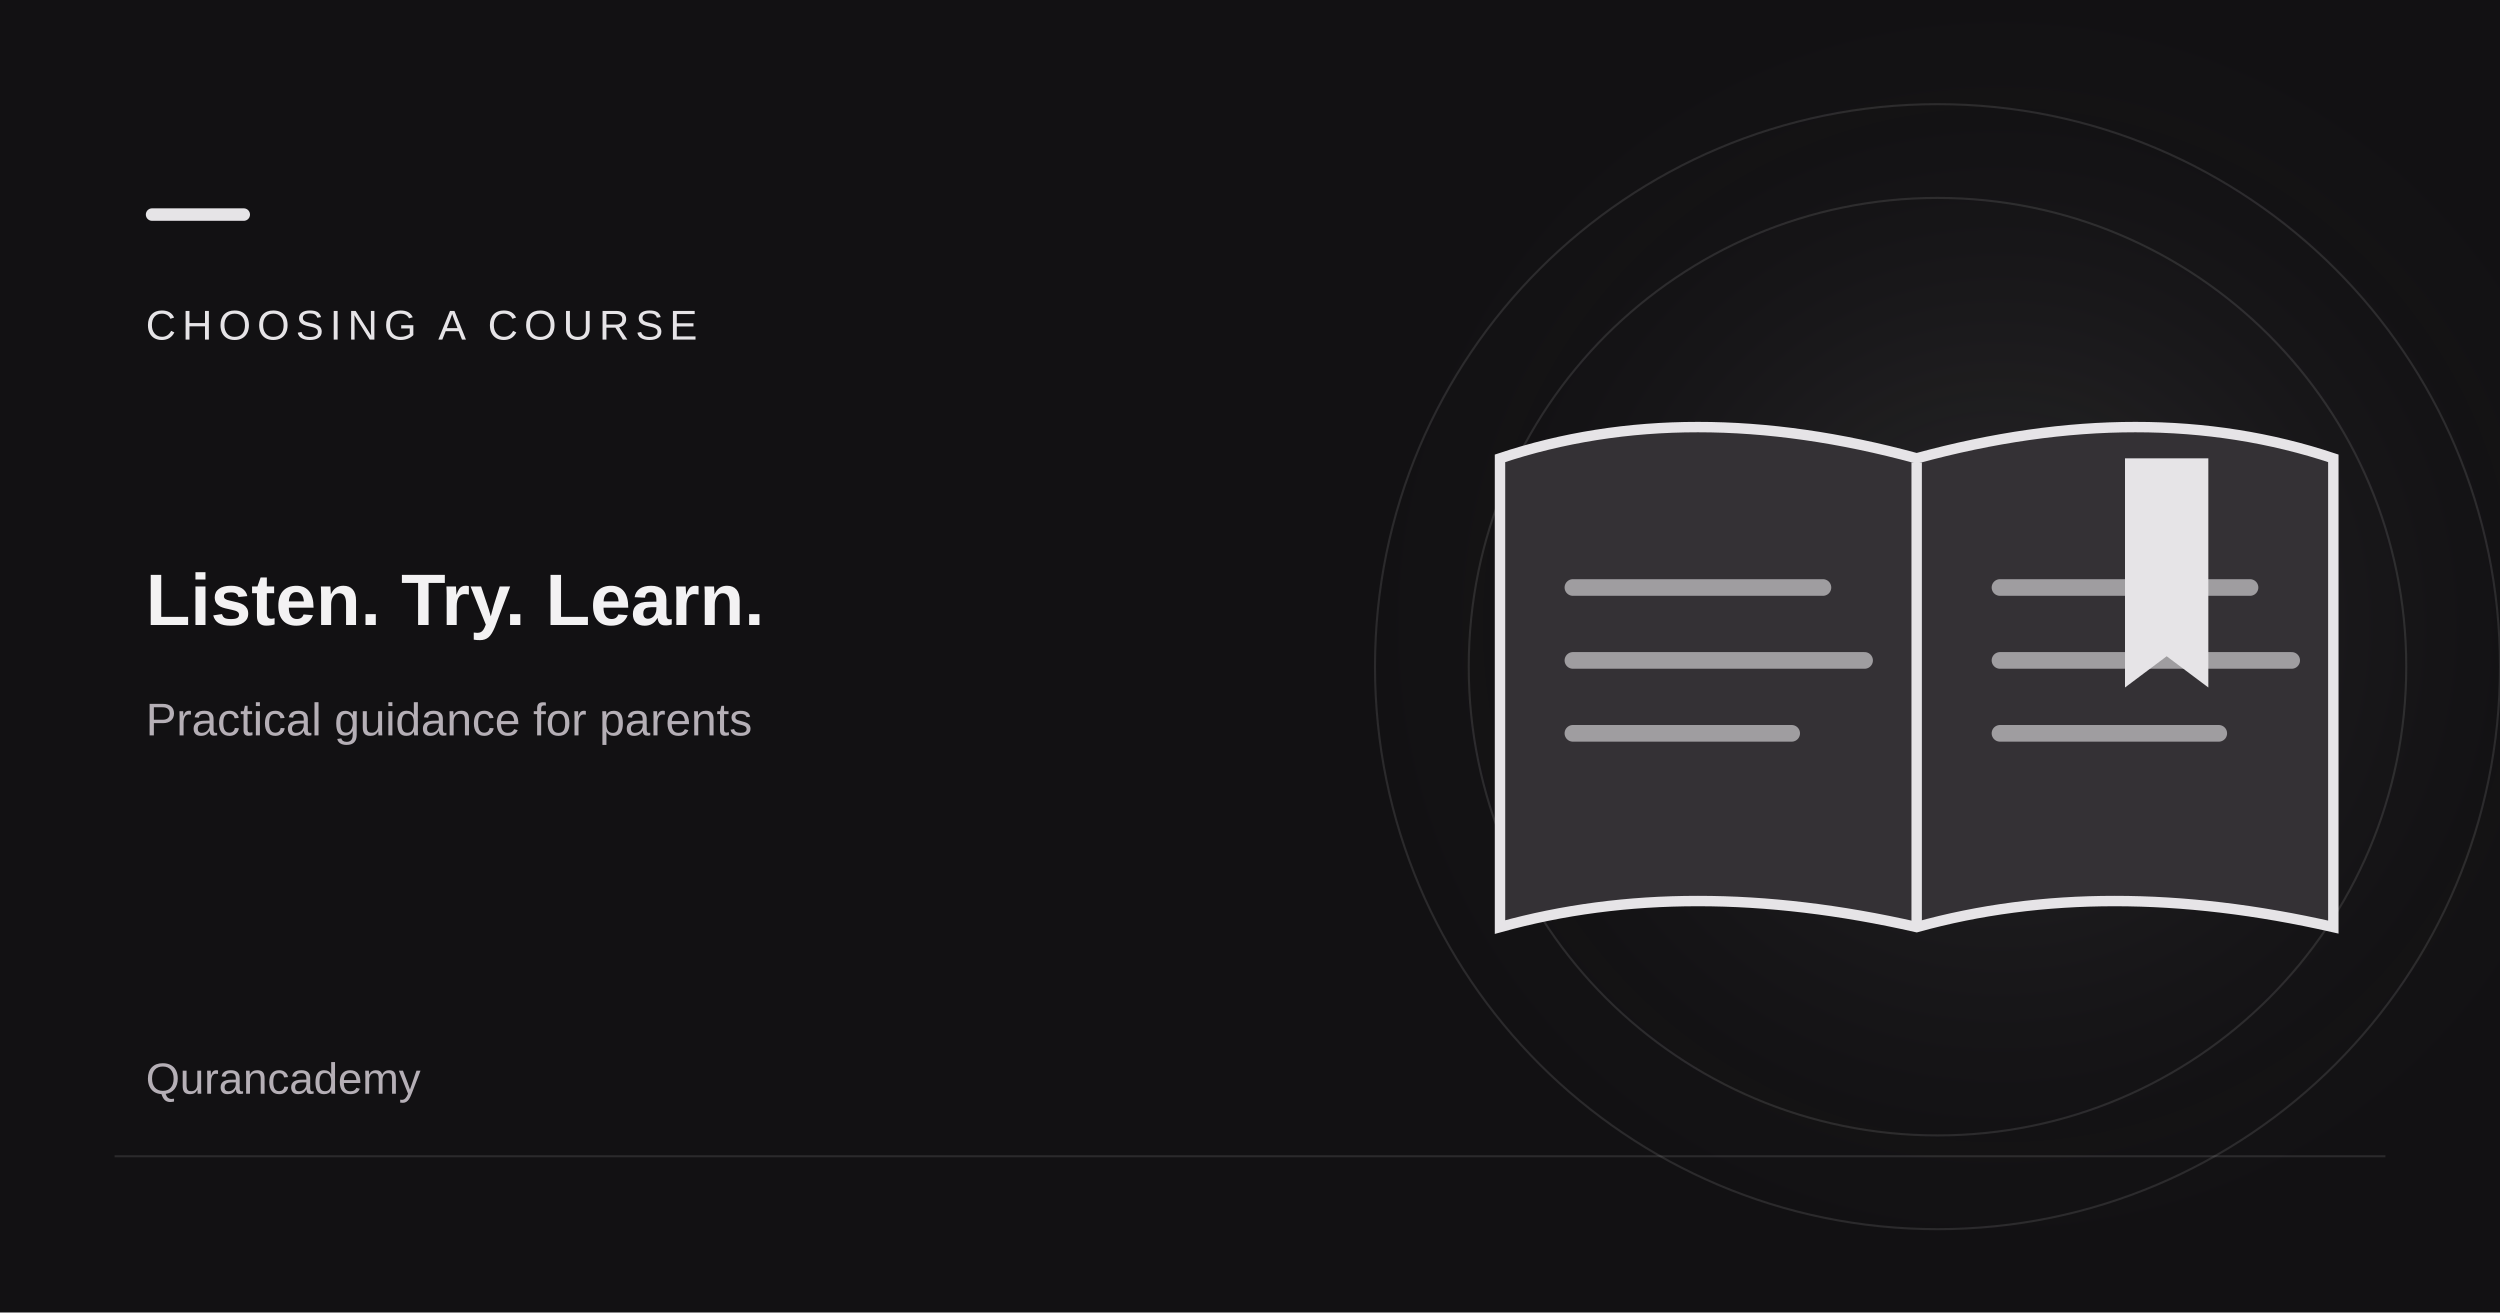
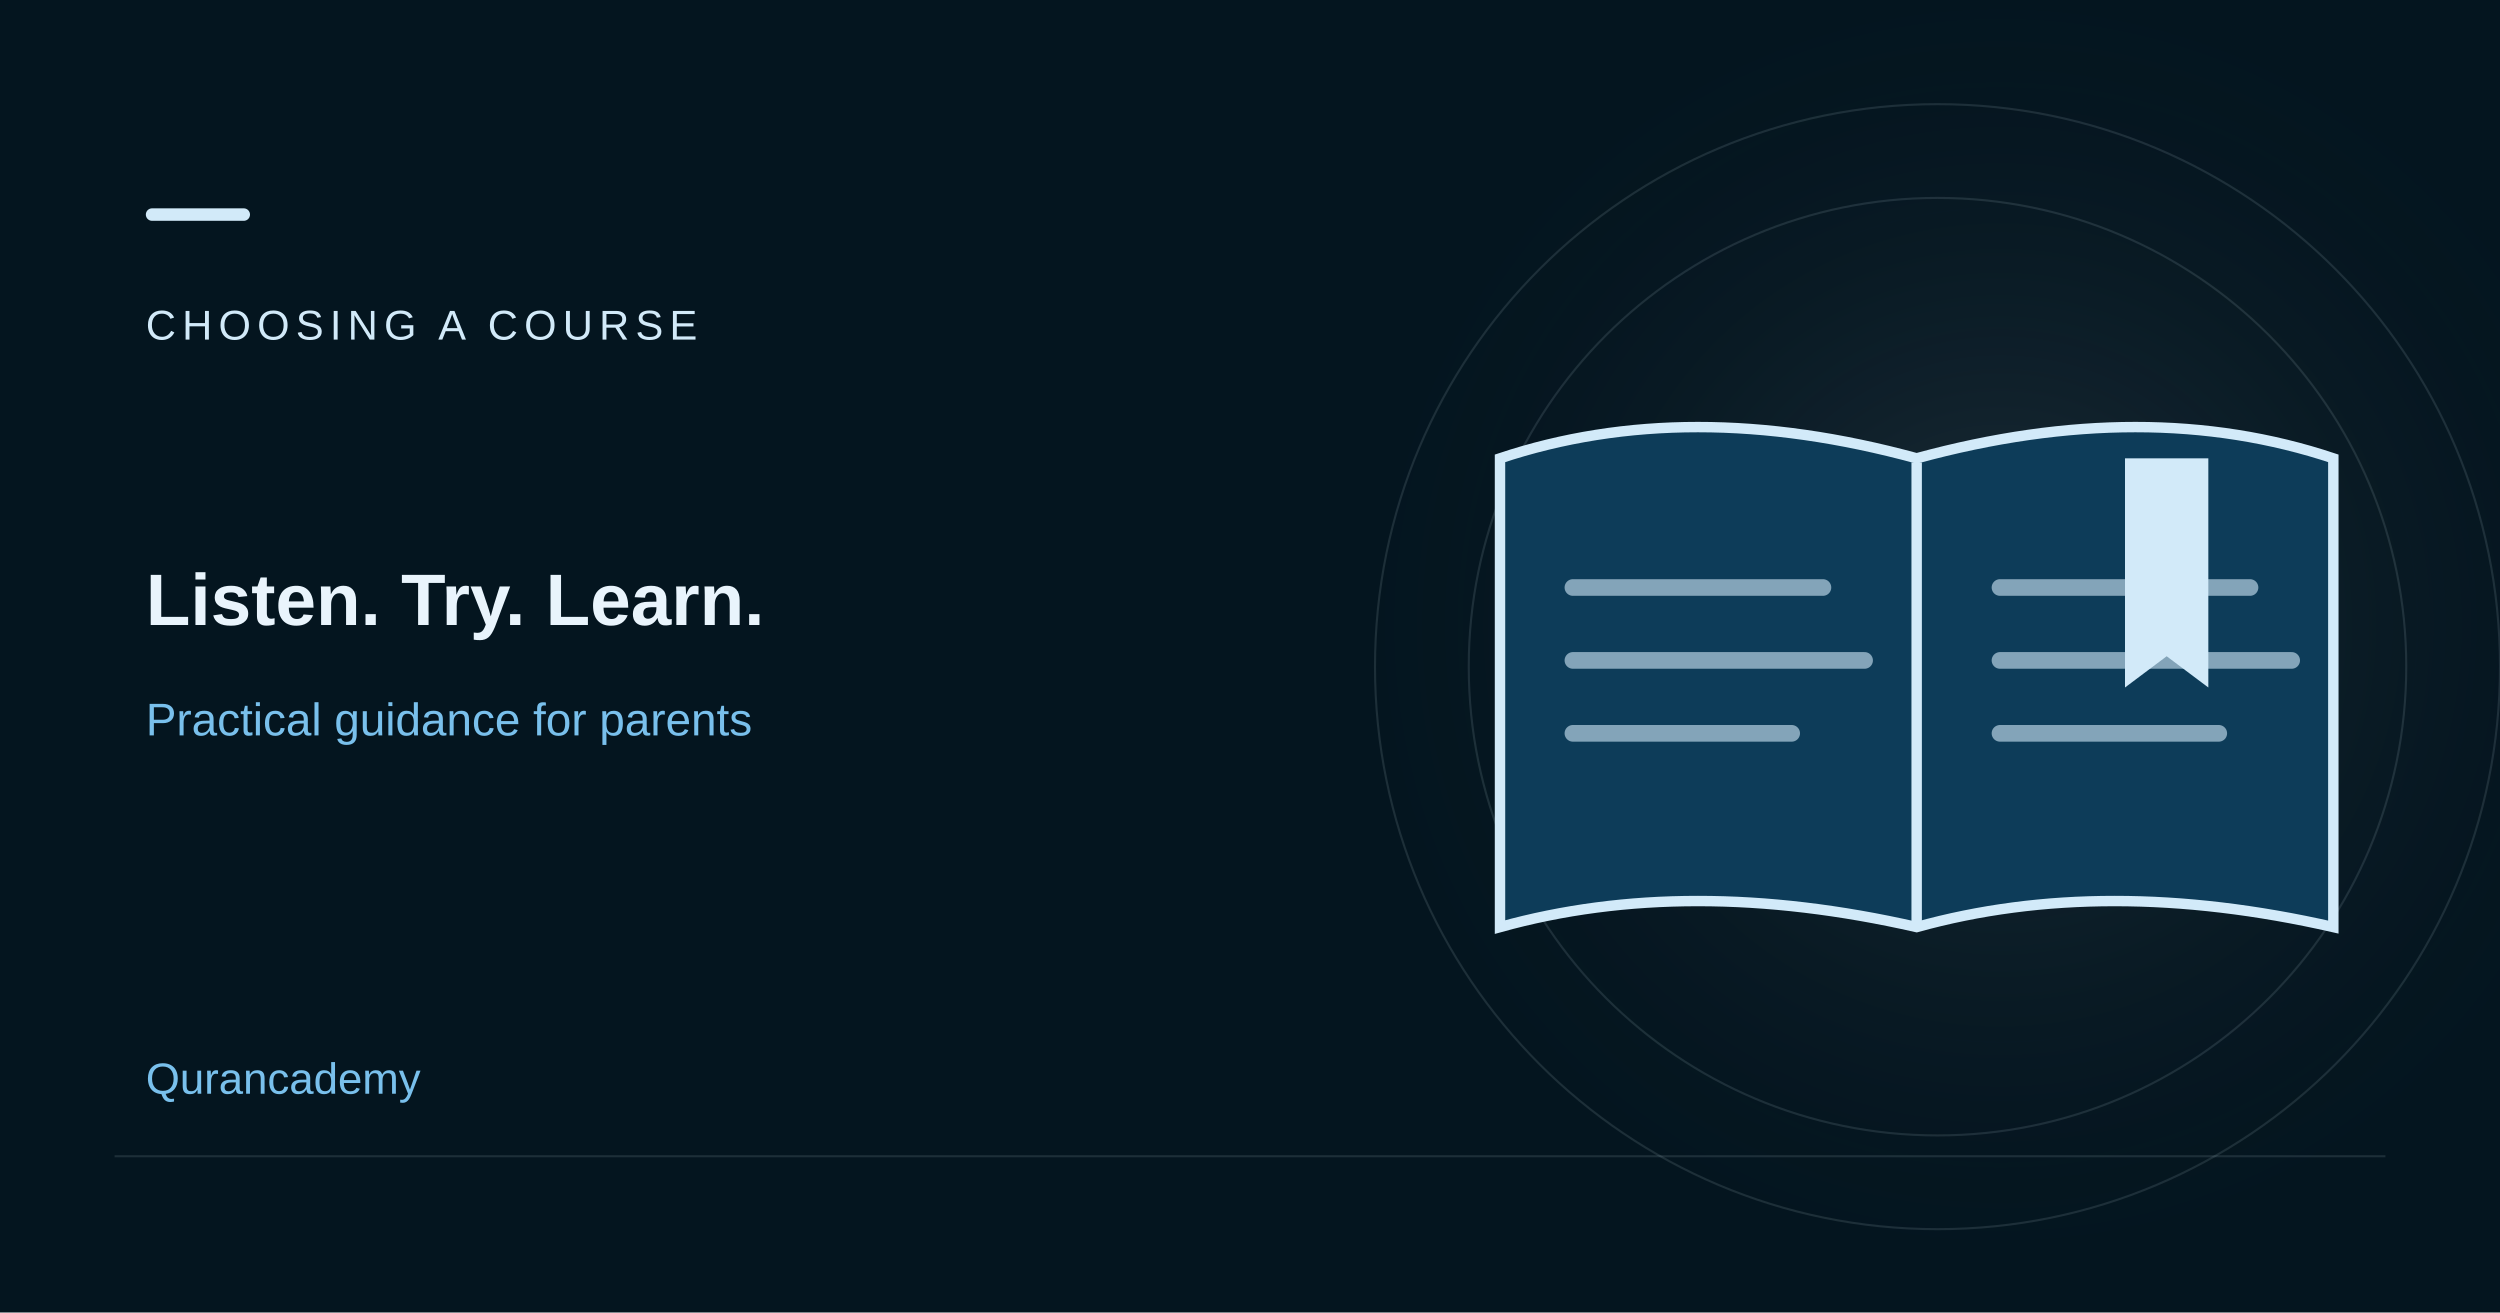
<svg xmlns="http://www.w3.org/2000/svg" width="1200" height="630" viewBox="0 0 1200 630">
  <defs>
    <radialGradient id="wash">
-       <stop stop-color="#e6e4e7" stop-opacity=".13" />
-       <stop offset="1" stop-color="#121113" stop-opacity="0" />
+       <stop stop-color="#d2eaf9" stop-opacity=".13" />
+       <stop offset="1" stop-color="#04151f" stop-opacity="0" />
    </radialGradient>
  </defs>
-   <rect width="1200" height="630" fill="#121113" />
+   <rect width="1200" height="630" fill="#04151f" />
  <circle cx="960" cy="300" r="320" fill="url(#wash)" />
-   <g fill="none" stroke="#e6e4e7" stroke-opacity=".12">
+   <g fill="none" stroke="#d2eaf9" stroke-opacity=".12">
    <circle cx="930" cy="320" r="225" />
    <circle cx="930" cy="320" r="270" />
    <path d="M55 555h1090" />
  </g>
-   <rect x="70" y="100" width="50" height="6" rx="3" fill="#e6e4e7" />
-   <text x="70" y="163" fill="#e6e4e7" font-family="Arial,sans-serif" font-size="20" letter-spacing="3">CHOOSING A COURSE</text>
-   <text x="70" y="300" fill="#f3f2f3" font-family="Arial,sans-serif" font-size="35" font-weight="700">Listen. Try. Learn.</text>
-   <text x="70" y="353" fill="#b5afb6" font-family="Arial,sans-serif" font-size="22">Practical guidance for parents</text>
-   <text x="70" y="525" fill="#b5afb6" font-family="Arial,sans-serif" font-size="21">Qurancademy</text>
-   <path d="M720 220q90-30 200 0q110-30 200 0v225q-110-25-200 0q-110-25-200 0z" fill="#343135" stroke="#e6e4e7" stroke-width="5" />
-   <path d="M920 222v224" stroke="#e6e4e7" stroke-width="5" />
-   <path d="M755 282h120m-120 35h140m-140 35h105M960 282h120m-120 35h140m-140 35h105" stroke="#e6e4e7" stroke-width="8" stroke-linecap="round" opacity=".6" />
-   <path d="M1060 220v110l-20-15-20 15V220" fill="#e6e4e7" />
+   <rect x="70" y="100" width="50" height="6" rx="3" fill="#d2eaf9" />
+   <text x="70" y="163" fill="#d2eaf9" font-family="Arial,sans-serif" font-size="20" letter-spacing="3">CHOOSING A COURSE</text>
+   <text x="70" y="300" fill="#e9f4fc" font-family="Arial,sans-serif" font-size="35" font-weight="700">Listen. Try. Learn.</text>
+   <text x="70" y="353" fill="#79c0ec" font-family="Arial,sans-serif" font-size="22">Practical guidance for parents</text>
+   <text x="70" y="525" fill="#79c0ec" font-family="Arial,sans-serif" font-size="21">Qurancademy</text>
+   <path d="M720 220q90-30 200 0q110-30 200 0v225q-110-25-200 0q-110-25-200 0z" fill="#0d3c59" stroke="#d2eaf9" stroke-width="5" />
+   <path d="M920 222v224" stroke="#d2eaf9" stroke-width="5" />
+   <path d="M755 282h120m-120 35h140m-140 35h105M960 282h120m-120 35h140m-140 35h105" stroke="#d2eaf9" stroke-width="8" stroke-linecap="round" opacity=".6" />
+   <path d="M1060 220v110l-20-15-20 15V220" fill="#d2eaf9" />
</svg>
